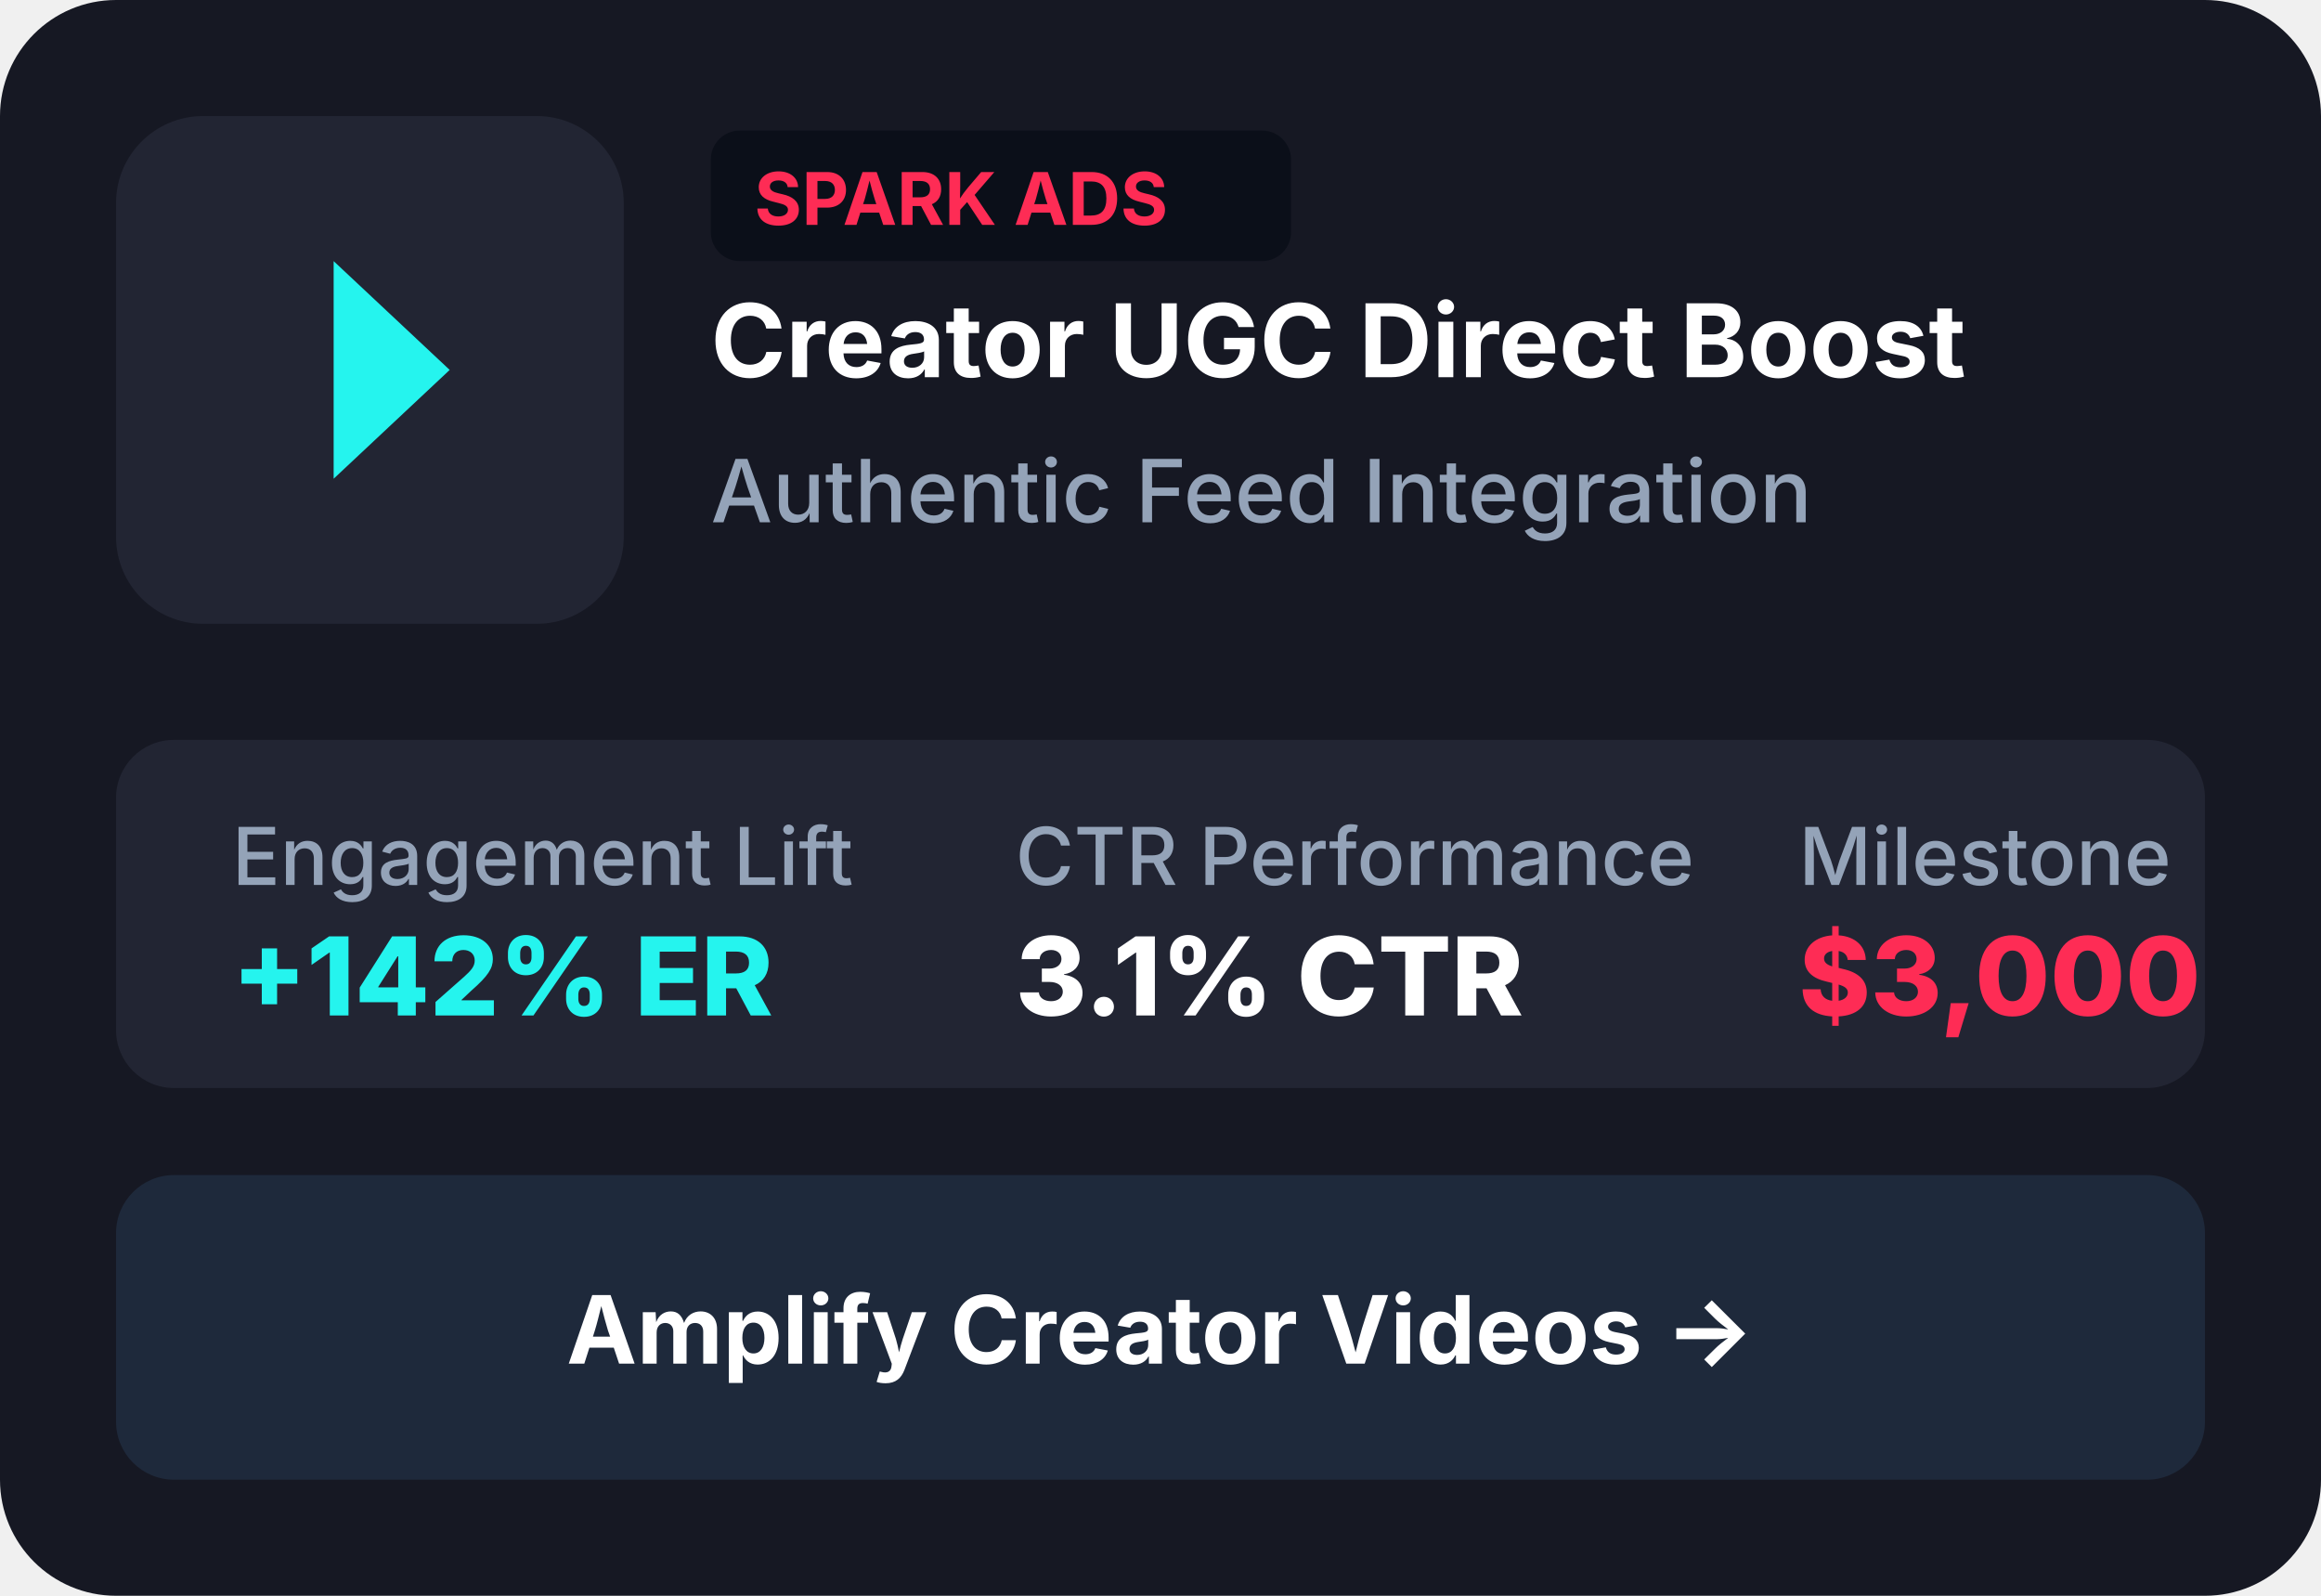
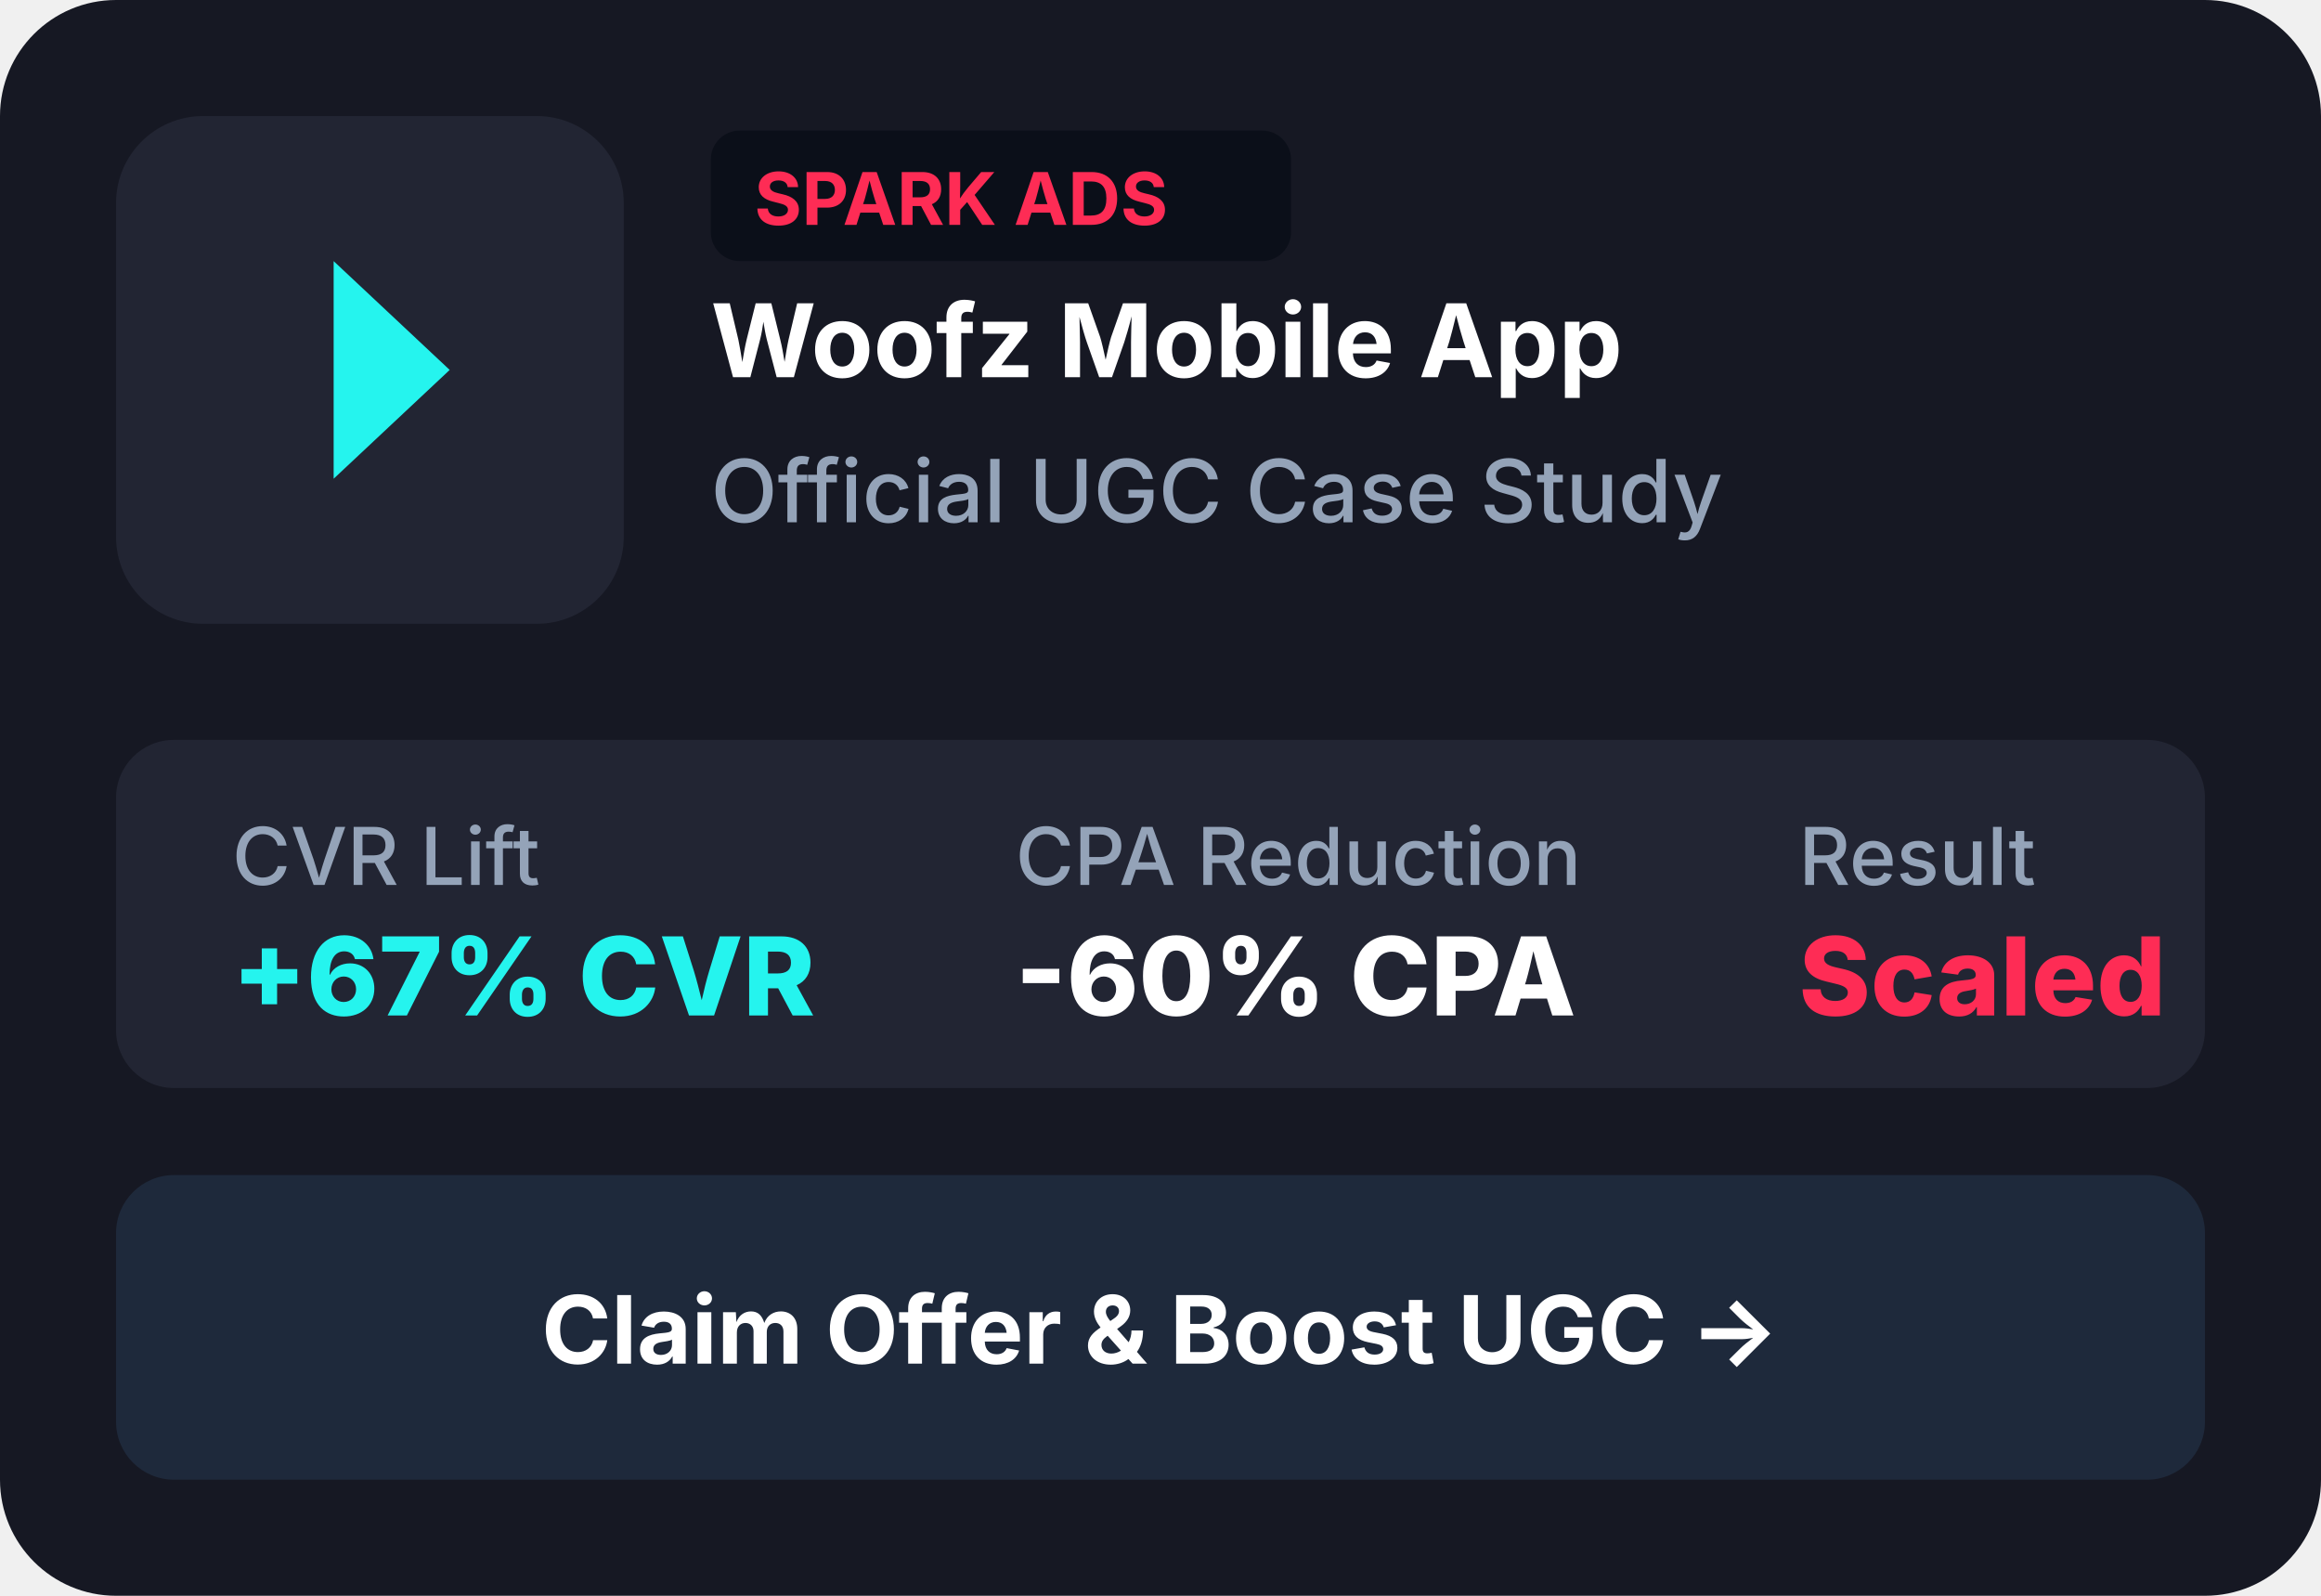
<svg xmlns="http://www.w3.org/2000/svg" viewBox="0 0 320 220" width="320" height="220" fill="none">
  <rect width="320" height="220" rx="16" fill="#161823" />
  <rect x="16" y="16" width="70" height="70" rx="12" fill="#222533" />
  <polygon points="46,36 62,51 46,66" fill="#25f4ee" />
  <rect x="98" y="18" width="80" height="18" rx="4" fill="#0b0f19" />
  <text x="104" y="31" font-family="system-ui, -apple-system, sans-serif" font-size="10" font-weight="700" fill="#fe2c55">SPARK ADS</text>
-   <text x="98" y="52" font-family="system-ui, -apple-system, sans-serif" font-size="14" font-weight="700" fill="#ffffff">Creator UGC Direct Boost</text>
-   <text x="98" y="72" font-family="system-ui, -apple-system, sans-serif" font-size="12" font-weight="500" fill="#94a3b8">Authentic Feed Integration</text>
+   <text x="98" y="52" font-family="system-ui, -apple-system, sans-serif" font-size="14" font-weight="700" fill="#ffffff">Woofz Mobile App</text>
+   <text x="98" y="72" font-family="system-ui, -apple-system, sans-serif" font-size="12" font-weight="500" fill="#94a3b8">Official UGC Case Study</text>
  <rect x="16" y="102" width="288" height="48" rx="8" fill="#222533" />
-   <text x="32" y="122" font-family="system-ui, -apple-system, sans-serif" font-size="11" font-weight="500" fill="#94a3b8">Engagement Lift</text>
-   <text x="32" y="140" font-family="system-ui, -apple-system, sans-serif" font-size="15" font-weight="800" fill="#25f4ee">+142% ER</text>
-   <text x="140" y="122" font-family="system-ui, -apple-system, sans-serif" font-size="11" font-weight="500" fill="#94a3b8">CTR Performance</text>
-   <text x="140" y="140" font-family="system-ui, -apple-system, sans-serif" font-size="15" font-weight="800" fill="#ffffff">3.1% CTR</text>
-   <text x="248" y="122" font-family="system-ui, -apple-system, sans-serif" font-size="11" font-weight="500" fill="#94a3b8">Milestone</text>
-   <text x="248" y="140" font-family="system-ui, -apple-system, sans-serif" font-size="15" font-weight="800" fill="#fe2c55">$3,000</text>
+   <text x="32" y="122" font-family="system-ui, -apple-system, sans-serif" font-size="11" font-weight="500" fill="#94a3b8">CVR Lift</text>
+   <text x="32" y="140" font-family="system-ui, -apple-system, sans-serif" font-size="15" font-weight="800" fill="#25f4ee">+67% CVR</text>
+   <text x="140" y="122" font-family="system-ui, -apple-system, sans-serif" font-size="11" font-weight="500" fill="#94a3b8">CPA Reduction</text>
+   <text x="140" y="140" font-family="system-ui, -apple-system, sans-serif" font-size="15" font-weight="800" fill="#ffffff">-60% CPA</text>
+   <text x="248" y="122" font-family="system-ui, -apple-system, sans-serif" font-size="11" font-weight="500" fill="#94a3b8">Result</text>
+   <text x="248" y="140" font-family="system-ui, -apple-system, sans-serif" font-size="15" font-weight="800" fill="#fe2c55">Scaled</text>
  <rect x="16" y="162" width="288" height="42" rx="8" fill="#1e293b" />
-   <text x="160" y="188" font-family="system-ui, -apple-system, sans-serif" font-size="13" font-weight="700" fill="#ffffff" text-anchor="middle">Amplify Creator Videos →</text>
+   <text x="160" y="188" font-family="system-ui, -apple-system, sans-serif" font-size="13" font-weight="700" fill="#ffffff" text-anchor="middle">Claim Offer &amp; Boost UGC →</text>
</svg>
